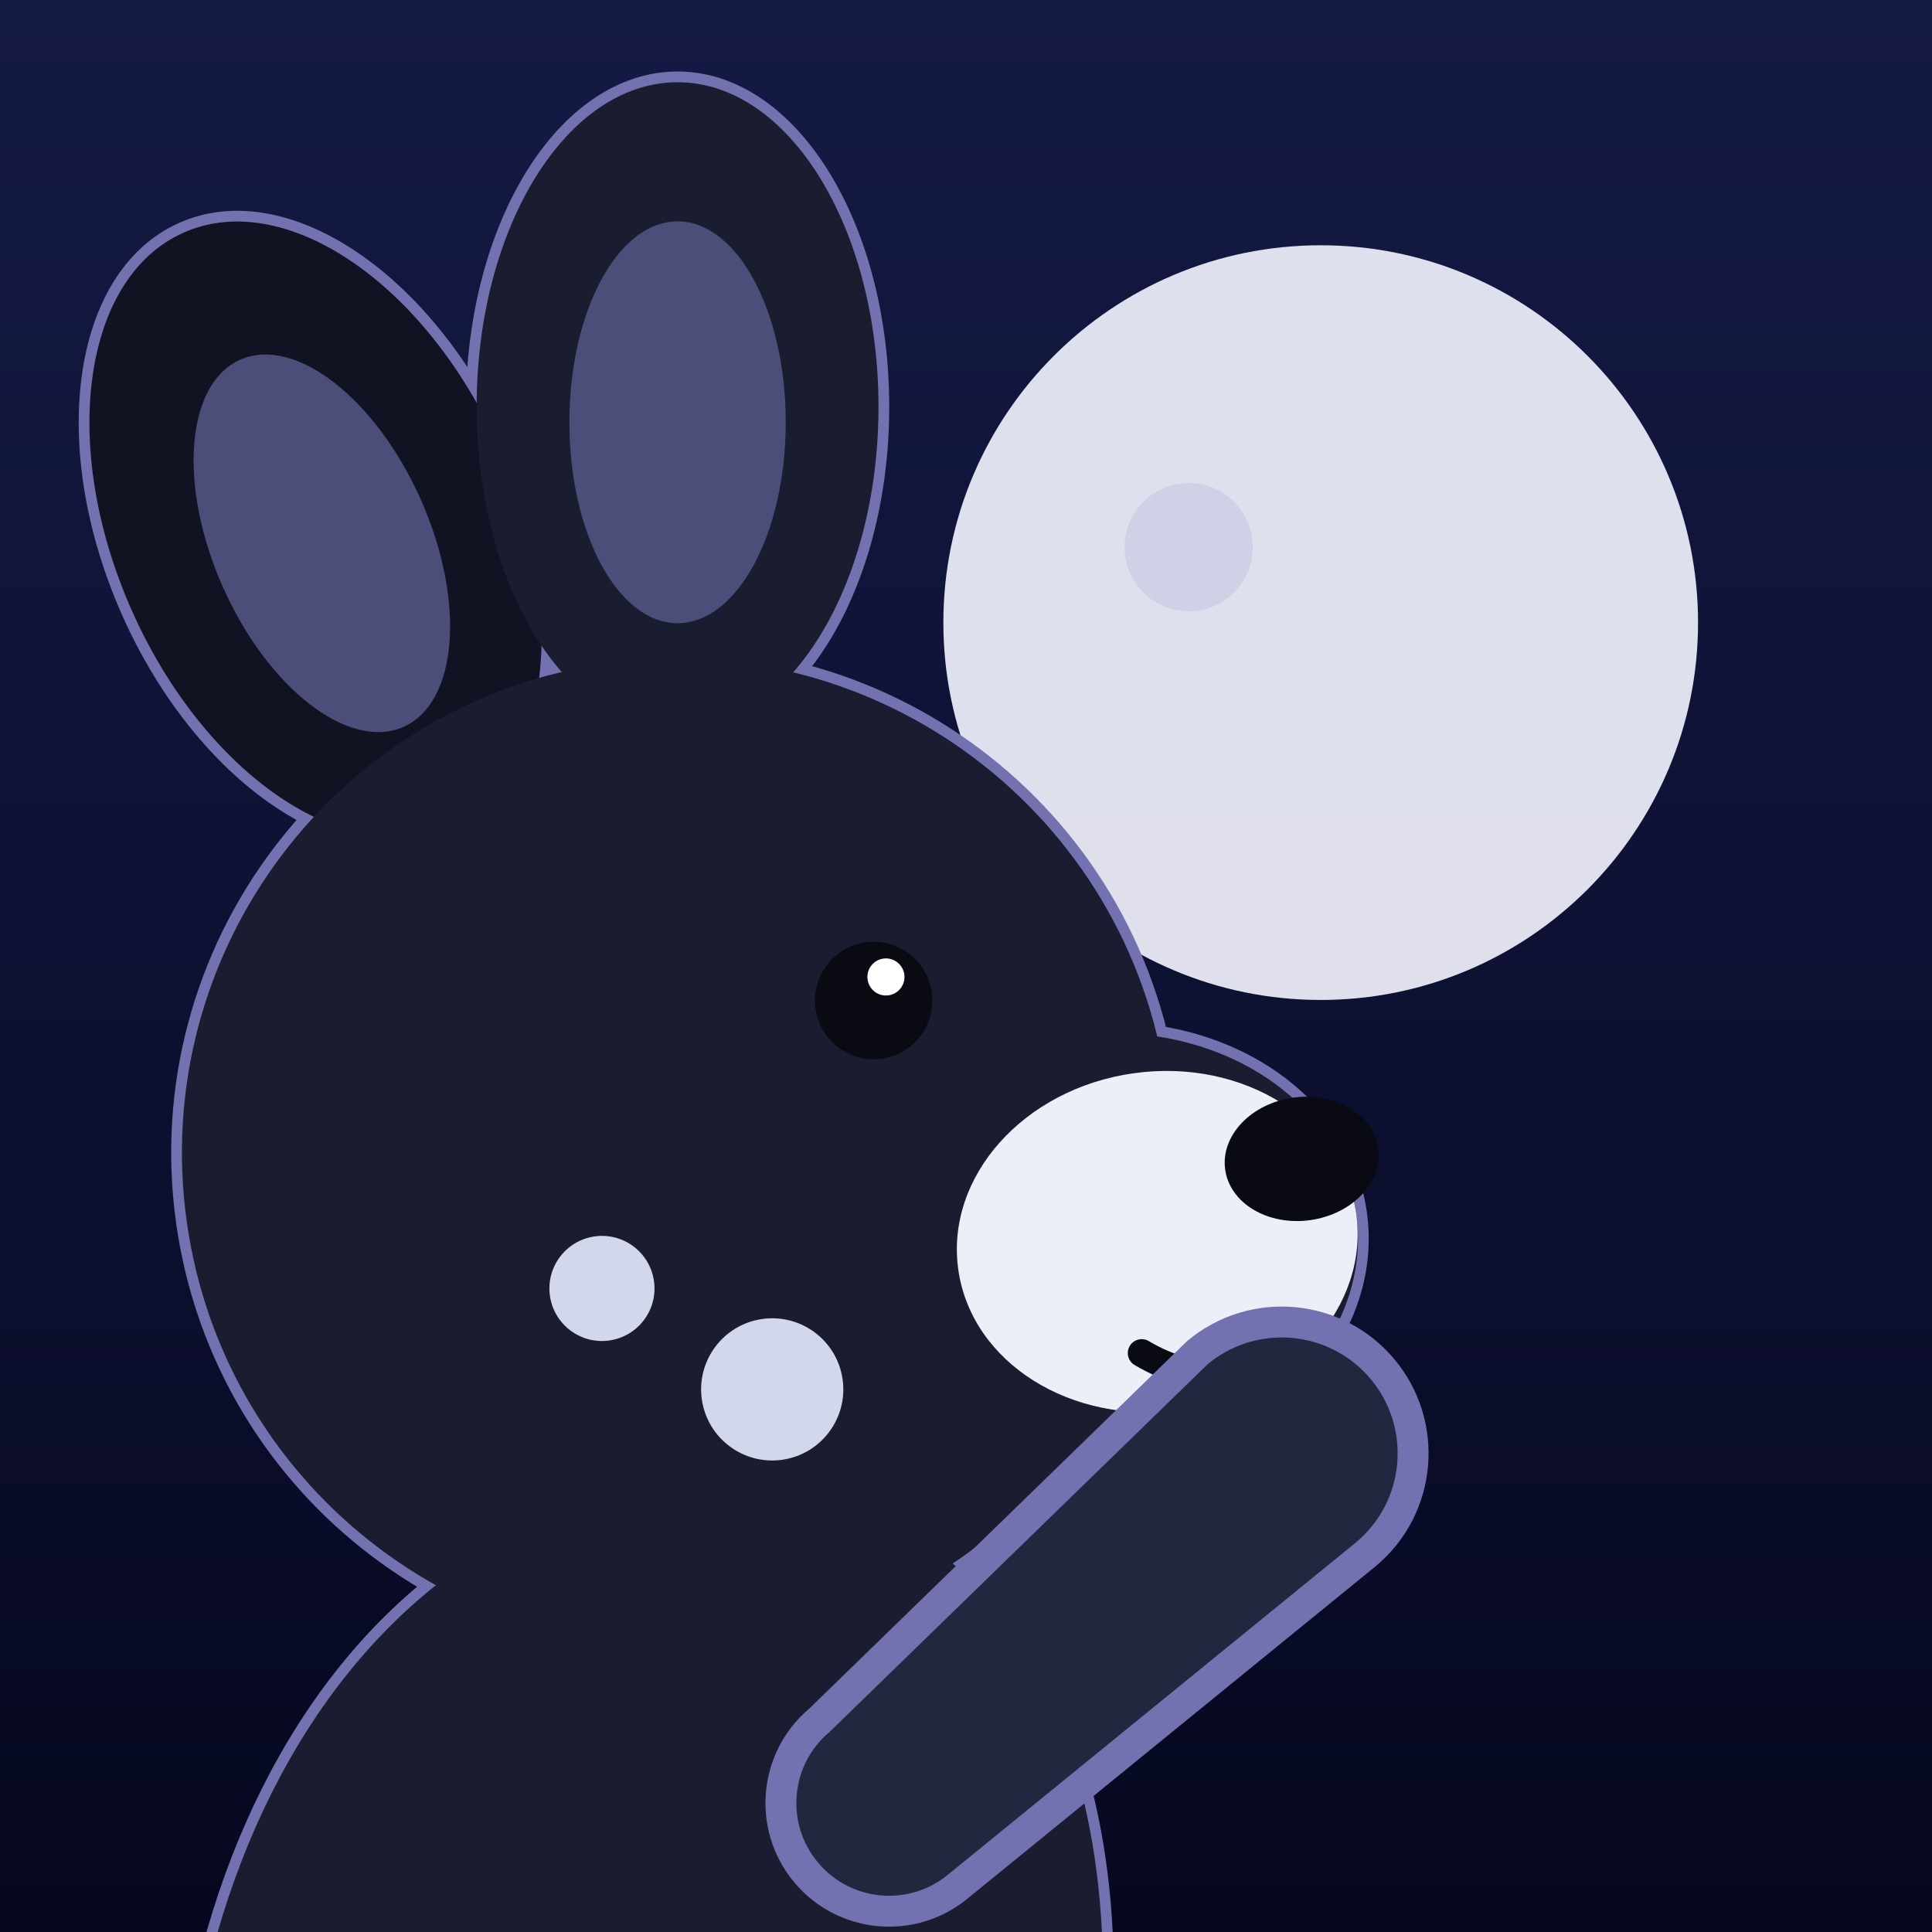
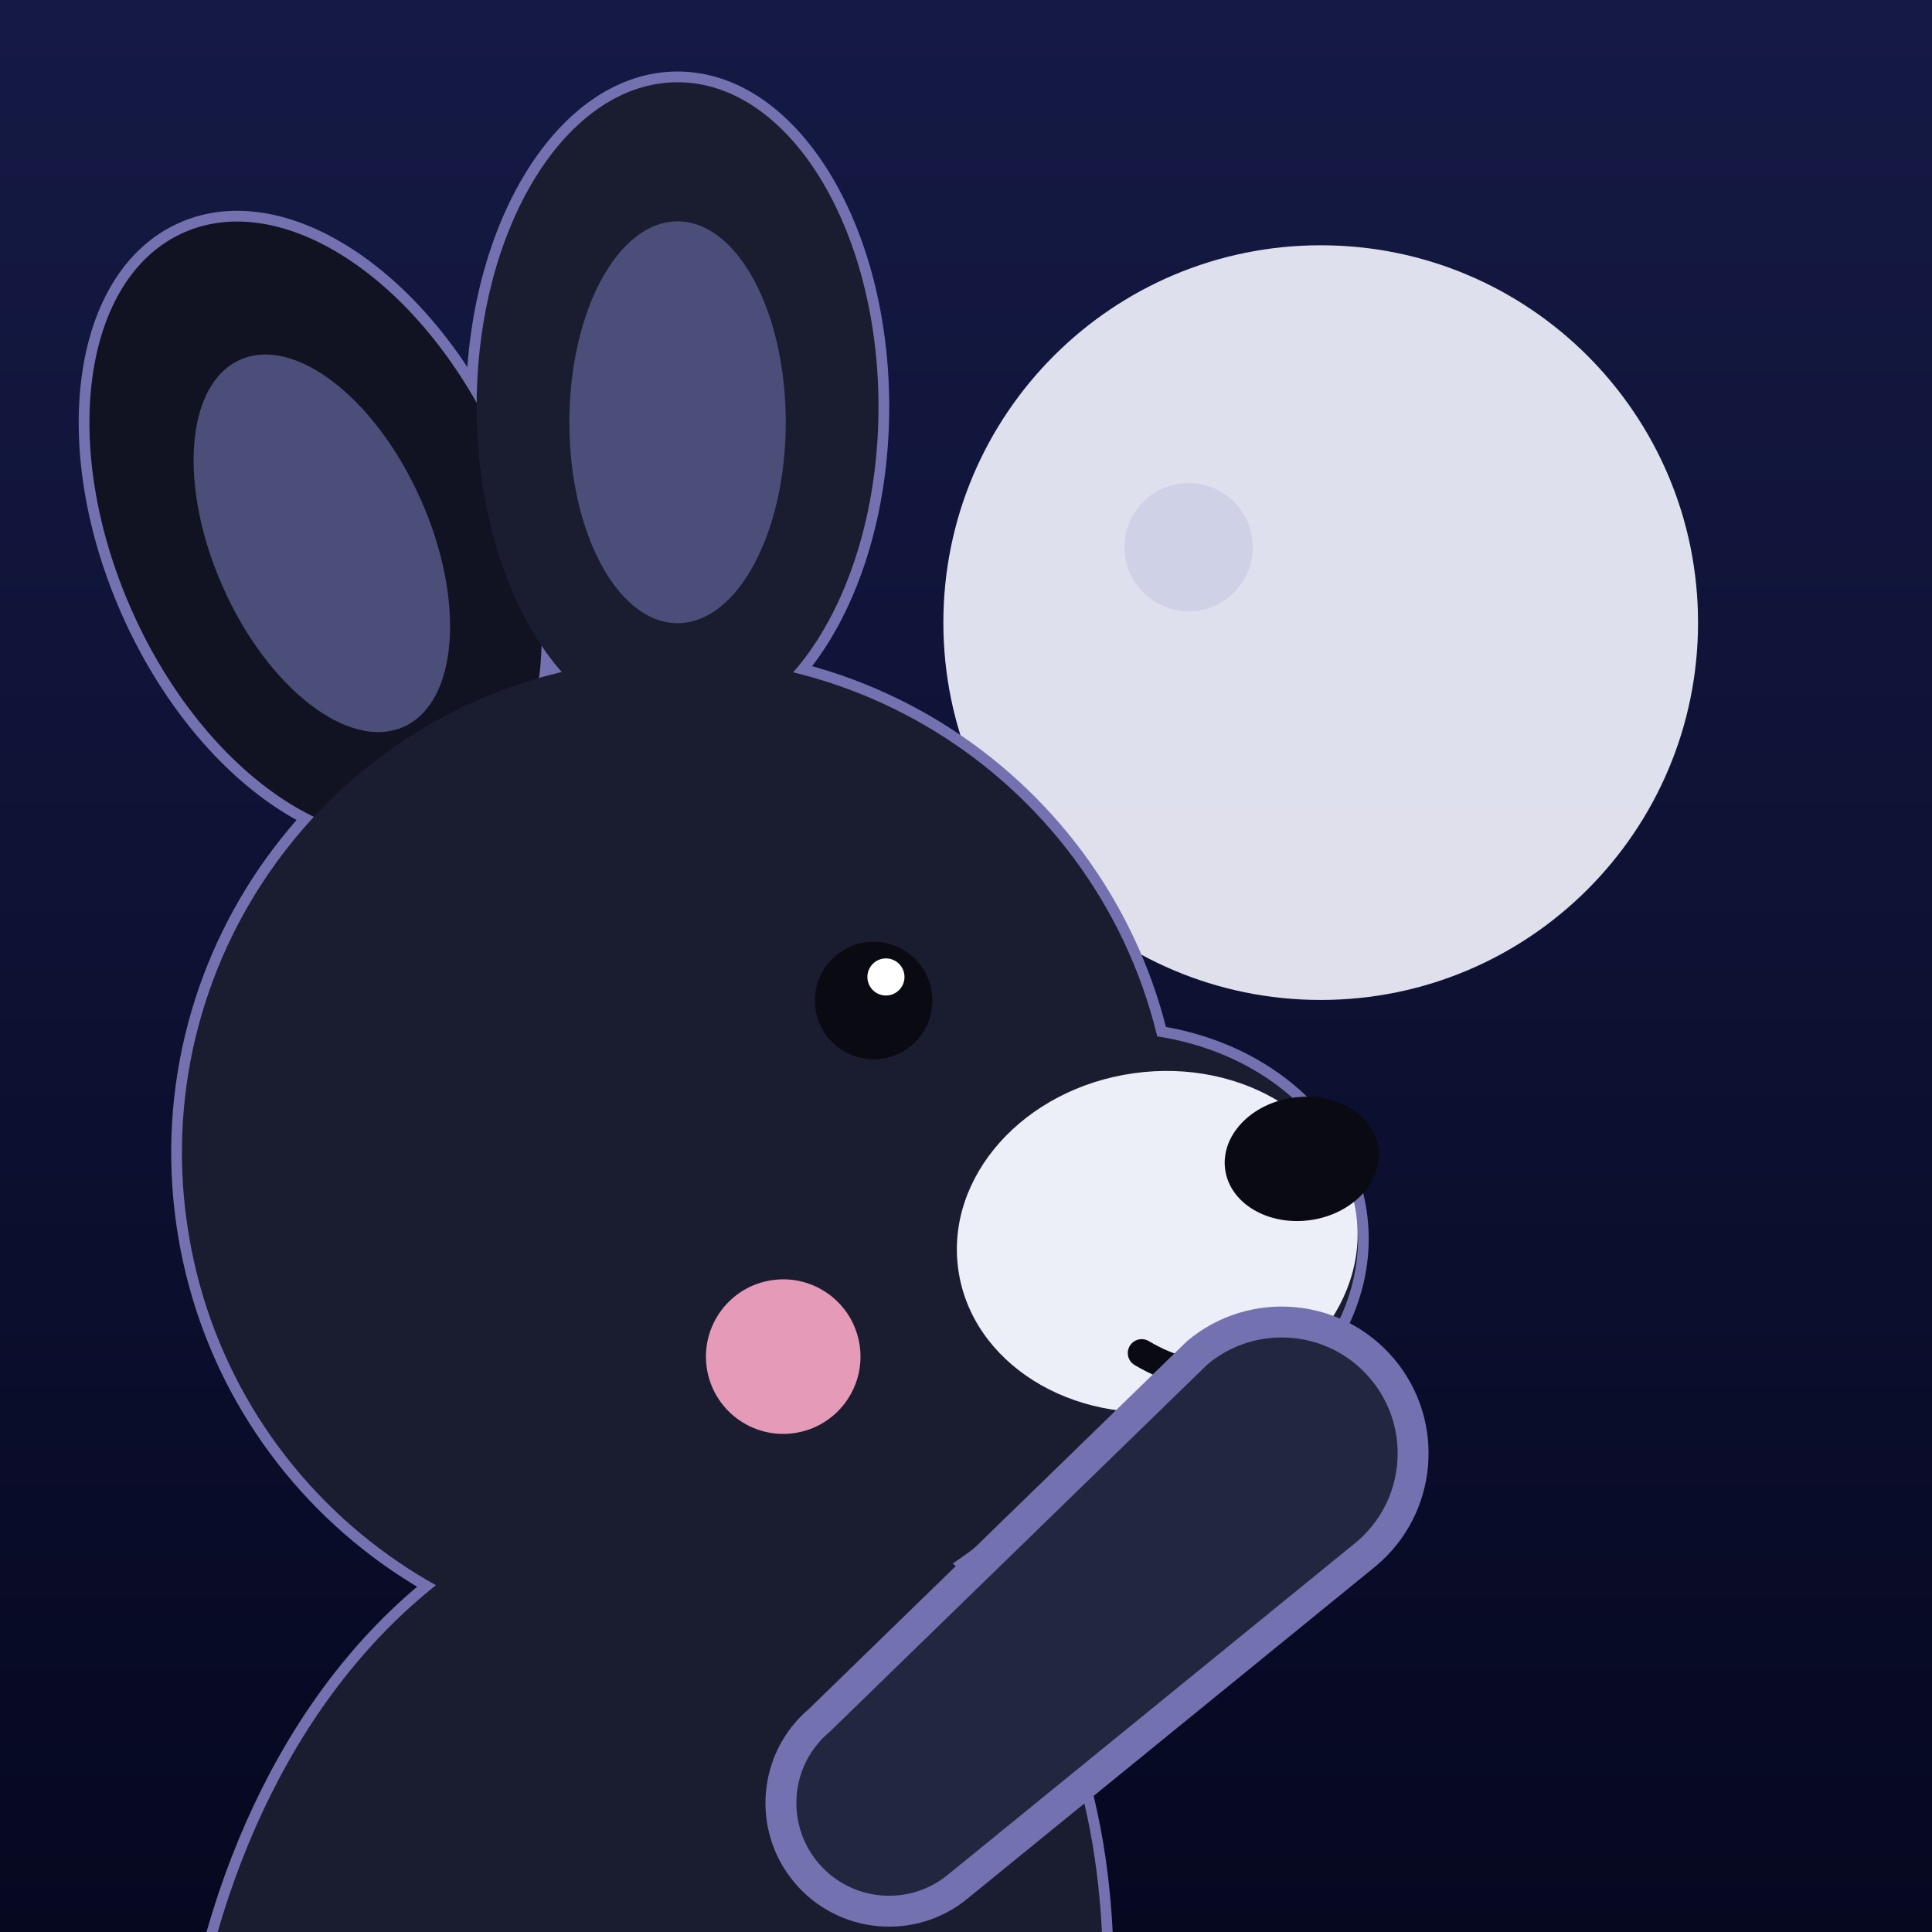
<svg xmlns="http://www.w3.org/2000/svg" viewBox="0 0 1024 1024" width="1024" height="1024" role="img" aria-label="App icon, Send">
  <defs>
    <clipPath id="ic-send-1024">
      <rect width="1024" height="1024" rx="0" />
    </clipPath>
    <linearGradient id="ib-send-1024" x1="0" y1="0" x2="0" y2="1">
      <stop offset="0" stop-color="#151A45" />
      <stop offset="1" stop-color="#060820" />
    </linearGradient>
  </defs>
  <g clip-path="url(#ic-send-1024)">
    <rect width="1024" height="1024" fill="url(#ib-send-1024)" />
    <circle cx="700" cy="330" r="200" fill="#E9EAF6" opacity=".95" />
    <circle cx="630" cy="290" r="34" fill="#CFD1E6" />
    <svg x="0" y="0" width="1024" height="1024" viewBox="-38 -160 125 125" preserveAspectRatio="xMidYMid slice">
      <g fill="#7471B0" stroke="#7471B0" stroke-width="1.389" stroke-linejoin="round">
        <g transform="translate(0 0)">
          <g data-part="body" transform="translate(0 0) rotate(2)">
            <g data-part="tail" transform="translate(-18 -4) rotate(-6)">
              <g>
                <path d="M4 -16 C-18 -14 -40 0 -54 18 C-58 24 -53 30 -47 26 C-32 16 -16 12 4 12Z" />
              </g>
            </g>
            <g data-part="thighFar" transform="translate(-4 -12) rotate(4)">
              <g data-part="shinFar" transform="translate(12 28) rotate(10)">
                <g>
                  <path d="M-6 0 L-5 16 A5 5 0 0 0 5 16 L6 0 A6 6 0 0 0 -6 0Z" />
                </g>
                <g data-part="shoeFar" transform="translate(0 20) rotate(-14)">
                  <g>
                    <g transform="scale(1.2)">
-                       <path d="M-6 -8 C-10 -2 -9 8 -2 10 L24 10 C31 10 34 5 30 1 C25 -4 14 -4 8 -9 C3 -12 -3 -12 -6 -8Z" fill="#E4E6F2" />
+                       <path d="M-6 -12 C-12 -10 -13 4 -9 11 C-2 13 8 10 16 10 C22 10 27 12 30 11 C33 9 31 3 26 0 C20 -4 12 -6 7 -11 C3 -15 -2 -14 -6 -12Z" fill="#0B0C16" />
                    </g>
                  </g>
                </g>
              </g>
              <g>
                <ellipse cx="6" cy="12" rx="19" ry="22" transform="rotate(-20 6 12)" />
              </g>
            </g>
            <g data-part="armFar" transform="translate(12 -46) rotate(18)">
              <g>
                <path d="M-7 0 L-7.5 34 A8.5 8.5 0 0 0 9.5 34 L7 0 A7 7 0 0 0 -7 0Z" />
              </g>
            </g>
            <g>
              <path d="M-24 0 C-32 -24 -24 -58 2 -64 C24 -68 34 -48 32 -26 C30 -6 20 6 2 8 C-12 9 -20 6 -24 0Z" />
            </g>
            <g data-part="head" transform="translate(8 -56) rotate(-10)">
              <g data-part="earFar" transform="translate(-12 -54) rotate(-16)">
                <g>
                  <ellipse cx="0" cy="-20" rx="13" ry="21" />
                </g>
              </g>
              <g>
                <circle cx="0" cy="-30" r="32" />
                <ellipse cx="26" cy="-20" rx="17" ry="14" />
              </g>
              <g data-part="earNear" transform="translate(4 -58) rotate(8)">
                <g>
                  <ellipse cx="0" cy="-20" rx="13" ry="21" />
                </g>
              </g>
            </g>
            <g data-part="thighNear" transform="translate(2 -10) rotate(-6)">
              <g data-part="shinNear" transform="translate(12 28) rotate(18)">
                <g>
                  <path d="M-6 0 L-5 16 A5 5 0 0 0 5 16 L6 0 A6 6 0 0 0 -6 0Z" />
                </g>
                <g data-part="shoeNear" transform="translate(0 20) rotate(-12)">
                  <g>
                    <g transform="scale(1.2)">
-                       <path d="M-6 -8 C-10 -2 -9 8 -2 10 L24 10 C31 10 34 5 30 1 C25 -4 14 -4 8 -9 C3 -12 -3 -12 -6 -8Z" fill="#E4E6F2" />
+                       <path d="M-6 -12 C-12 -10 -13 4 -9 11 C-2 13 8 10 16 10 C22 10 27 12 30 11 C33 9 31 3 26 0 C20 -4 12 -6 7 -11 C3 -15 -2 -14 -6 -12Z" fill="#0B0C16" />
                    </g>
                  </g>
                </g>
              </g>
              <g>
                <ellipse cx="6" cy="12" rx="19" ry="22" transform="rotate(-20 6 12)" />
              </g>
            </g>
            <g data-part="armNear" transform="translate(18 -44) rotate(-132)">
              <g>
                <path d="M-7 0 L-7.5 34 A8.5 8.5 0 0 0 9.5 34 L7 0 A7 7 0 0 0 -7 0Z" />
              </g>
            </g>
          </g>
        </g>
      </g>
      <g transform="translate(0 0)">
        <g data-part="body" transform="translate(0 0) rotate(2)">
          <g data-part="tail" transform="translate(-18 -4) rotate(-6)">
            <g fill="#1A1C30">
              <path d="M4 -16 C-18 -14 -40 0 -54 18 C-58 24 -53 30 -47 26 C-32 16 -16 12 4 12Z" />
            </g>
          </g>
          <g data-part="thighFar" transform="translate(-4 -12) rotate(4)">
            <g data-part="shinFar" transform="translate(12 28) rotate(10)">
              <g fill="#111222">
                <path d="M-6 0 L-5 16 A5 5 0 0 0 5 16 L6 0 A6 6 0 0 0 -6 0Z" />
              </g>
              <g data-part="shoeFar" transform="translate(0 20) rotate(-14)">
                <g fill="#1A1C30">
                  <g transform="scale(1.2)">
-                     <path d="M-6 -8 C-10 -2 -9 8 -2 10 L24 10 C31 10 34 5 30 1 C25 -4 14 -4 8 -9 C3 -12 -3 -12 -6 -8Z" fill="#E4E6F2" />
+                     <path d="M-6 -12 C-12 -10 -13 4 -9 11 C-2 13 8 10 16 10 C22 10 27 12 30 11 C33 9 31 3 26 0 C20 -4 12 -6 7 -11 C3 -15 -2 -14 -6 -12Z" fill="#0B0C16" />
                    <g data-detail="">
-                       <path d="M-7 4 C-7 9 -4 10.5 -1 10.5 L25 10.5 C30 10.5 33 7 32 3" fill="none" stroke="#2A2D45" stroke-width="3.4" stroke-linecap="round" />
-                       <path d="M4 -8 L10 4" stroke="#A99CF0" stroke-width="3.2" stroke-linecap="round" />
+                       <path d="M-7 -10 L-12 -17 C-12 -20 -8 -21 -6 -19 L-3 -12Z" fill="#A99CF0" />
+                       <path d="M-5 -10 C-10 -7 -10 2 -7 6 C0 7 9 5 16 6 C19 4 20 1 19 -2 C14 -4 9 -7 6 -10 C2 -13 -2 -12 -5 -10Z" fill="#A99CF0" />
+                       <path d="M0 -11 L3 4 M7 -8 L10 5" stroke="#ECEEF8" stroke-width="3.4" stroke-linecap="round" />
                    </g>
                  </g>
                </g>
              </g>
            </g>
            <g fill="#111222">
              <ellipse cx="6" cy="12" rx="19" ry="22" transform="rotate(-20 6 12)" />
            </g>
          </g>
          <g data-part="armFar" transform="translate(12 -46) rotate(18)">
            <g fill="#111222">
              <path d="M-7 0 L-7.5 34 A8.5 8.5 0 0 0 9.5 34 L7 0 A7 7 0 0 0 -7 0Z" />
            </g>
          </g>
          <g fill="#1A1C30">
            <path d="M-24 0 C-32 -24 -24 -58 2 -64 C24 -68 34 -48 32 -26 C30 -6 20 6 2 8 C-12 9 -20 6 -24 0Z" />
          </g>
          <g data-part="head" transform="translate(8 -56) rotate(-10)">
            <g data-part="earFar" transform="translate(-12 -54) rotate(-16)">
              <g fill="#111222">
                <ellipse cx="0" cy="-20" rx="13" ry="21" />
                <g data-detail="">
                  <ellipse cx="0" cy="-19" rx="7" ry="13" fill="#4A4E78" />
                </g>
              </g>
            </g>
            <g fill="#1A1C30">
              <circle cx="0" cy="-30" r="32" />
              <ellipse cx="26" cy="-20" rx="17" ry="14" />
              <g data-detail="">
                <ellipse cx="30" cy="-20" rx="13" ry="11" fill="#ECEEF8" />
                <ellipse cx="40" cy="-24" rx="5" ry="4" fill="#0A0A12" />
                <path d="M28 -13 Q33 -9 38 -13" fill="none" stroke="#0A0A12" stroke-width="1.8" stroke-linecap="round" />
                <circle data-eye="" cx="14" cy="-38" r="3.8" fill="#0A0A12" />
                <circle data-glint="" cx="15" cy="-39.4" r="1.2" fill="#fff" />
-                 <circle cx="4" cy="-14" r="4.6" fill="#D3D7EC" />
-                 <circle cx="-6" cy="-22" r="3.4" fill="#D3D7EC" />
+                 <circle data-blush="" cx="5" cy="-16" r="5" fill="#E59AB8" />
              </g>
            </g>
            <g data-part="earNear" transform="translate(4 -58) rotate(8)">
              <g fill="#1A1C30">
                <ellipse cx="0" cy="-20" rx="13" ry="21" />
                <g data-detail="">
                  <ellipse cx="0" cy="-19" rx="7" ry="13" fill="#4A4E78" />
                </g>
              </g>
            </g>
          </g>
          <g data-part="thighNear" transform="translate(2 -10) rotate(-6)">
            <g data-part="shinNear" transform="translate(12 28) rotate(18)">
              <g fill="#1A1C30">
                <path d="M-6 0 L-5 16 A5 5 0 0 0 5 16 L6 0 A6 6 0 0 0 -6 0Z" />
              </g>
              <g data-part="shoeNear" transform="translate(0 20) rotate(-12)">
                <g fill="#1A1C30">
                  <g transform="scale(1.2)">
-                     <path d="M-6 -8 C-10 -2 -9 8 -2 10 L24 10 C31 10 34 5 30 1 C25 -4 14 -4 8 -9 C3 -12 -3 -12 -6 -8Z" fill="#E4E6F2" />
+                     <path d="M-6 -12 C-12 -10 -13 4 -9 11 C-2 13 8 10 16 10 C22 10 27 12 30 11 C33 9 31 3 26 0 C20 -4 12 -6 7 -11 C3 -15 -2 -14 -6 -12Z" fill="#0B0C16" />
                    <g data-detail="">
-                       <path d="M-7 4 C-7 9 -4 10.5 -1 10.5 L25 10.5 C30 10.5 33 7 32 3" fill="none" stroke="#2A2D45" stroke-width="3.4" stroke-linecap="round" />
-                       <path d="M4 -8 L10 4" stroke="#A99CF0" stroke-width="3.2" stroke-linecap="round" />
+                       <path d="M-7 -10 L-12 -17 C-12 -20 -8 -21 -6 -19 L-3 -12Z" fill="#A99CF0" />
+                       <path d="M-5 -10 C-10 -7 -10 2 -7 6 C0 7 9 5 16 6 C19 4 20 1 19 -2 C14 -4 9 -7 6 -10 C2 -13 -2 -12 -5 -10Z" fill="#A99CF0" />
+                       <path d="M0 -11 L3 4 M7 -8 L10 5" stroke="#ECEEF8" stroke-width="3.4" stroke-linecap="round" />
                    </g>
                  </g>
                </g>
              </g>
            </g>
            <g fill="#1A1C30">
              <ellipse cx="6" cy="12" rx="19" ry="22" transform="rotate(-20 6 12)" />
            </g>
          </g>
          <g data-part="armNear" transform="translate(18 -44) rotate(-132)">
            <g fill="#23263F" stroke="#7471B0" stroke-width="2">
              <path d="M-7 0 L-7.5 34 A8.5 8.5 0 0 0 9.5 34 L7 0 A7 7 0 0 0 -7 0Z" />
            </g>
          </g>
        </g>
      </g>
    </svg>
  </g>
</svg>
